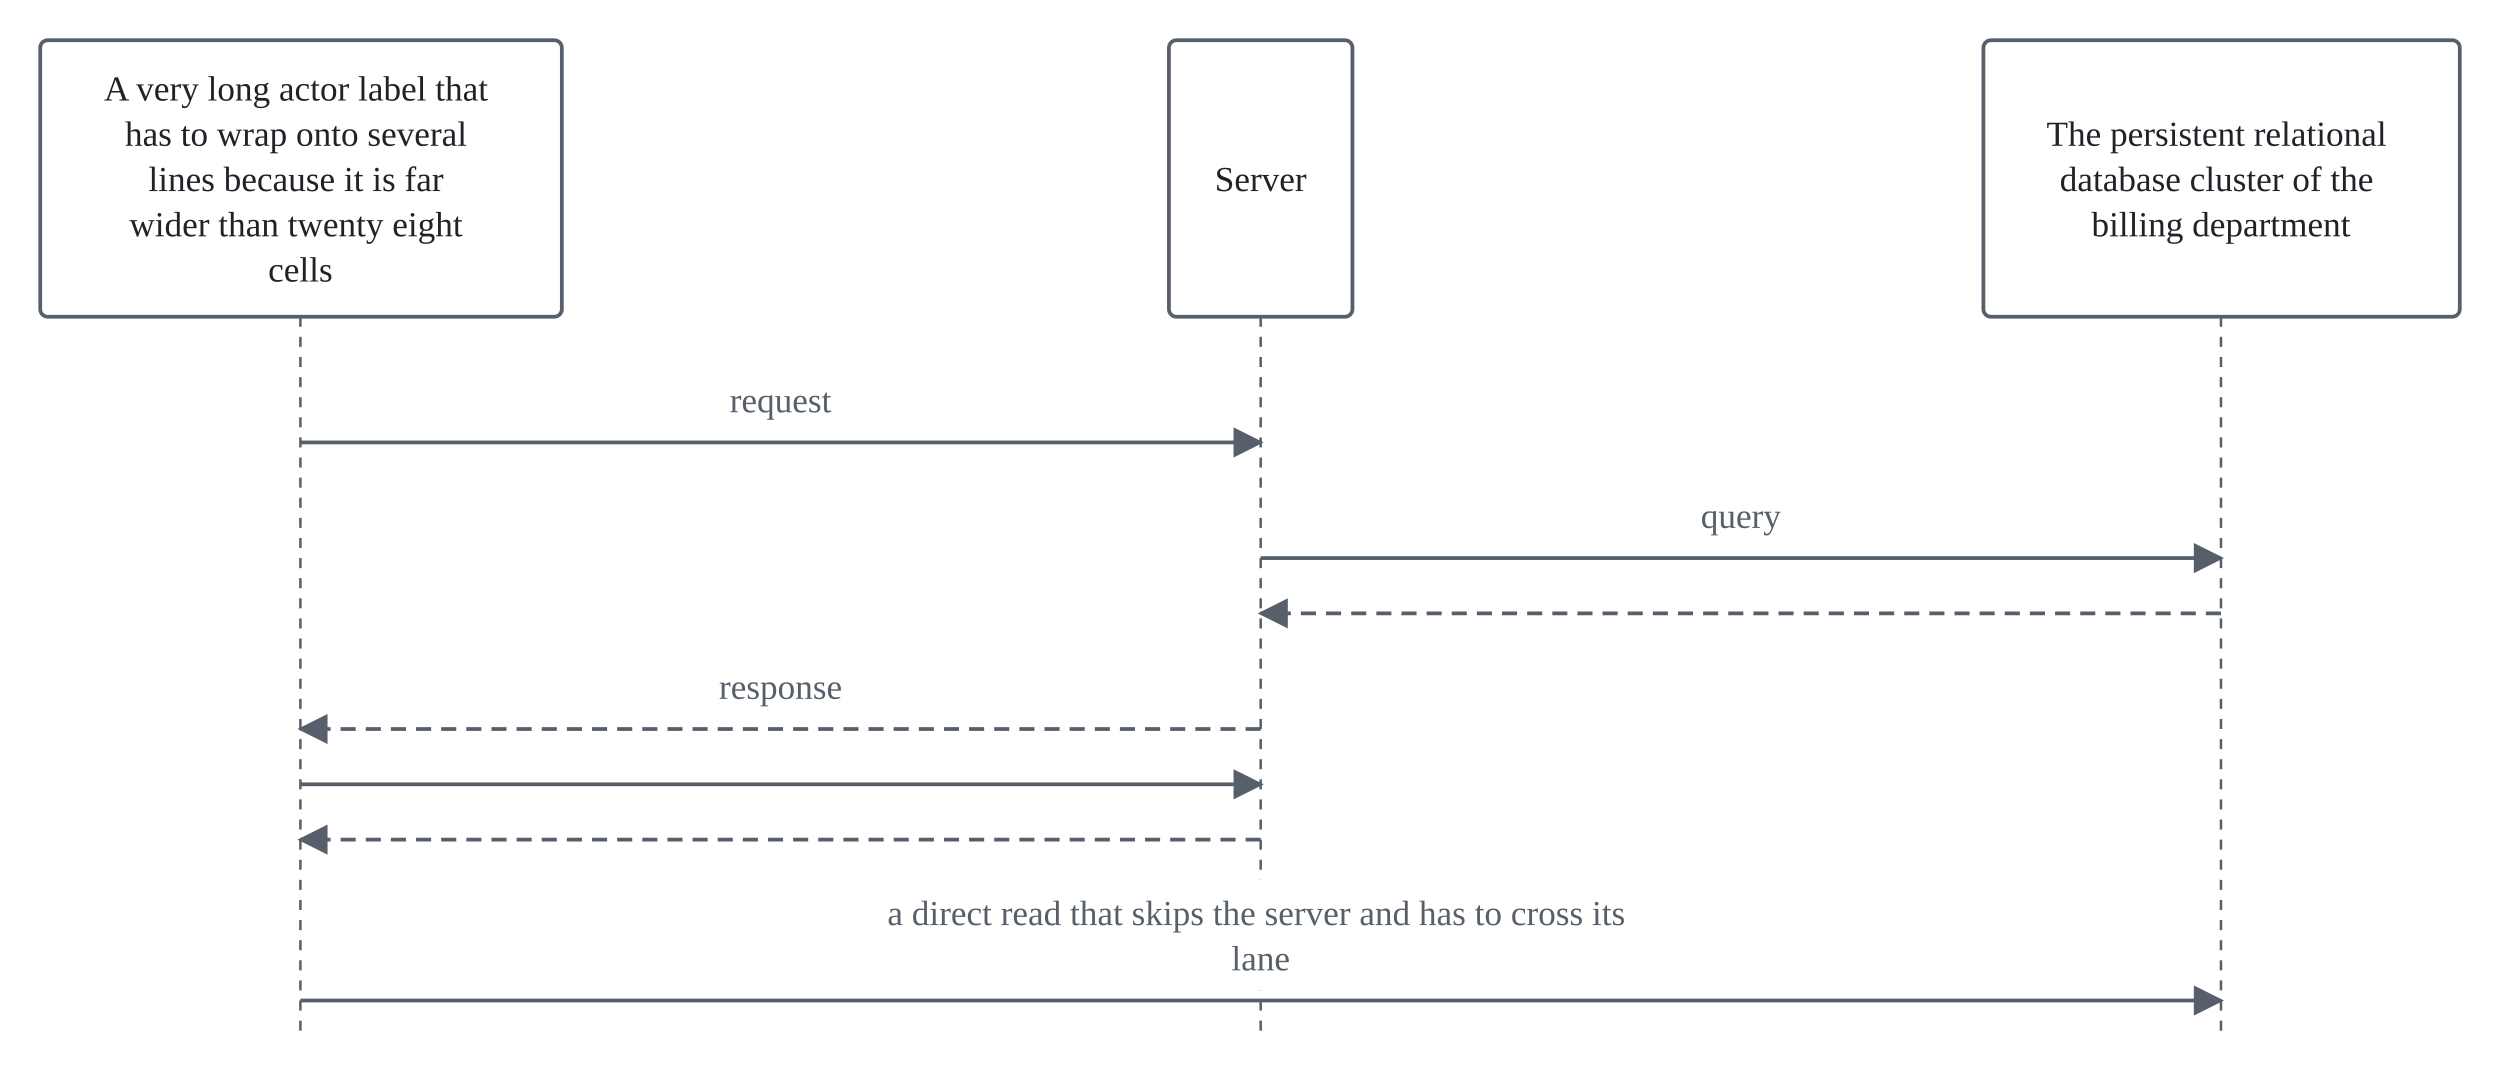
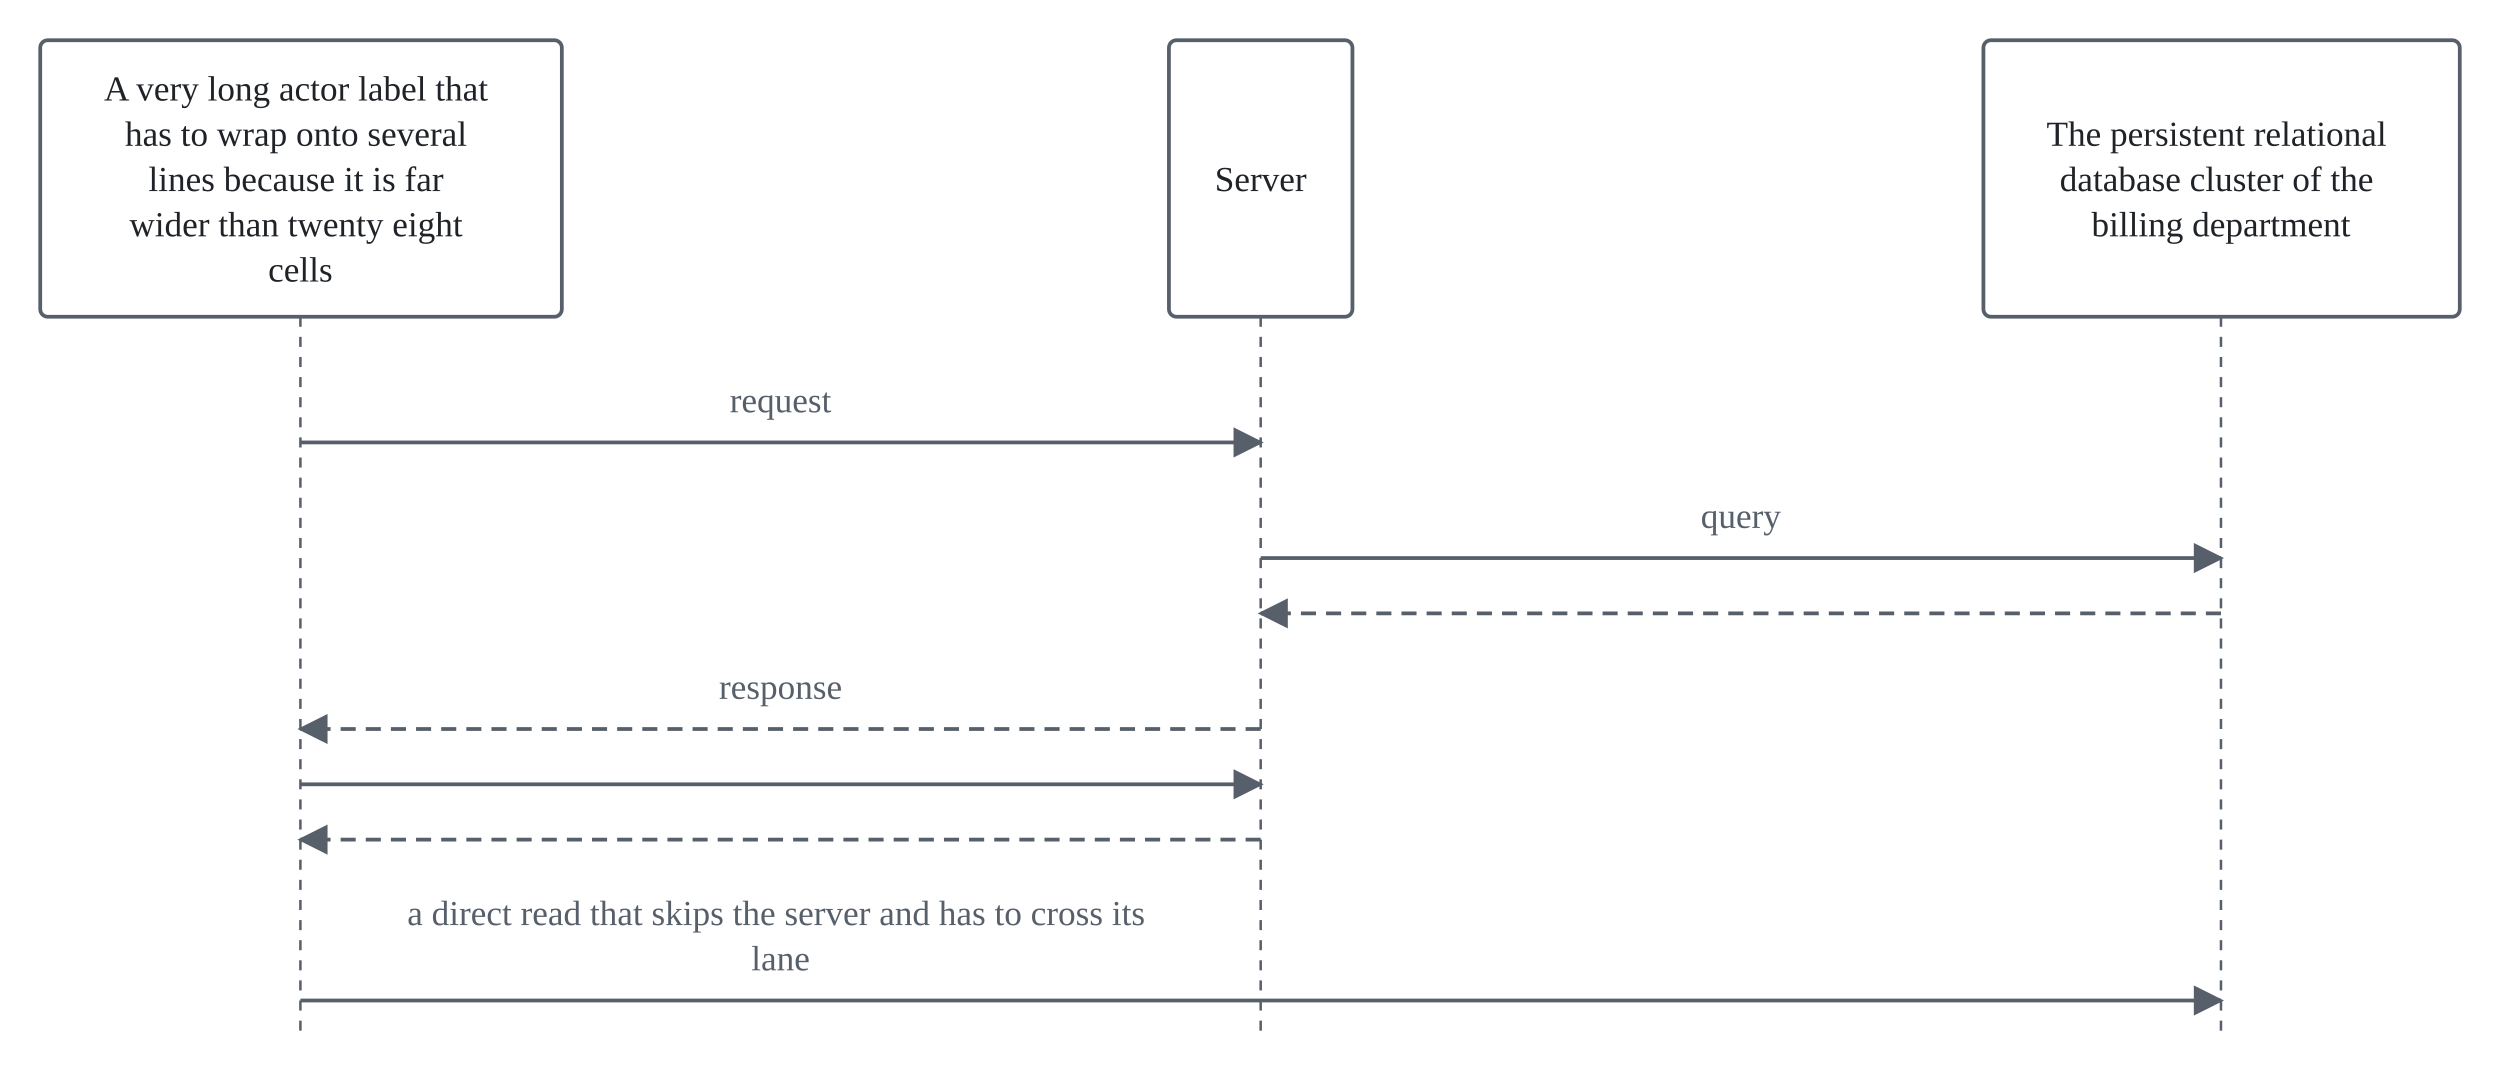
<svg xmlns="http://www.w3.org/2000/svg" viewBox="0 0 994.5 430" role="img" aria-labelledby="vd-title vd-desc" class="vd-diagram" style="font-family:var(--vd-font,system-ui,sans-serif);font-size:14px">
  <defs>
    <marker id="vd-arrow" viewBox="0 0 10 10" refX="9" refY="5" markerWidth="8" markerHeight="8" orient="auto">
      <path d="M0 0L10 5L0 10z" style="fill:var(--vd-edge,#57606a)" />
    </marker>
  </defs>
  <g class="vd-lifelines" style="fill:none;stroke:var(--vd-edge,#57606a);stroke-width:1;stroke-dasharray:4 4">
    <path class="vd-lifeline" d="M119.5 126L119.5 414" />
    <path class="vd-lifeline" d="M501.5 126L501.5 414" />
    <path class="vd-lifeline" d="M883.5 126L883.5 414" />
  </g>
  <g class="vd-nodes">
    <g class="vd-node">
      <rect class="vd-node-shape" x="16" y="16" width="207.5" height="110" rx="3" style="fill:var(--vd-node-fill,#fff);stroke:var(--vd-node-stroke,#57606a);stroke-width:1.5" />
      <text class="vd-label" x="119.5" y="40" text-anchor="middle" style="fill:var(--vd-text,#1f2328);stroke:none">
        <tspan x="119.5" dy="0">A very long actor label that</tspan>
        <tspan x="119.5" dy="18">has to wrap onto several</tspan>
        <tspan x="119.5" dy="18">lines because it is far</tspan>
        <tspan x="119.5" dy="18">wider than twenty eight</tspan>
        <tspan x="119.5" dy="18">cells</tspan>
      </text>
    </g>
    <g class="vd-node">
      <rect class="vd-node-shape" x="465" y="16" width="73" height="110" rx="3" style="fill:var(--vd-node-fill,#fff);stroke:var(--vd-node-stroke,#57606a);stroke-width:1.5" />
      <text class="vd-label" x="501.5" y="76" text-anchor="middle" style="fill:var(--vd-text,#1f2328);stroke:none">
        <tspan x="501.5" dy="0">Server</tspan>
      </text>
    </g>
    <g class="vd-node">
      <rect class="vd-node-shape" x="789" y="16" width="189.5" height="110" rx="3" style="fill:var(--vd-node-fill,#fff);stroke:var(--vd-node-stroke,#57606a);stroke-width:1.5" />
      <text class="vd-label" x="883.5" y="58" text-anchor="middle" style="fill:var(--vd-text,#1f2328);stroke:none">
        <tspan x="883.5" dy="0">The persistent relational</tspan>
        <tspan x="883.5" dy="18">database cluster of the</tspan>
        <tspan x="883.5" dy="18">billing department</tspan>
      </text>
    </g>
  </g>
  <g class="vd-edges" style="fill:none;stroke:var(--vd-edge,#57606a);stroke-width:1.5">
    <path class="vd-edge" d="M119.5 176L501.5 176" marker-end="url(#vd-arrow)" />
    <path class="vd-edge" d="M501.5 222L883.5 222" marker-end="url(#vd-arrow)" />
    <path class="vd-edge" d="M883.5 244L501.5 244" marker-end="url(#vd-arrow)" style="stroke-dasharray:6 4" />
    <path class="vd-edge" d="M501.5 290L119.5 290" marker-end="url(#vd-arrow)" style="stroke-dasharray:6 4" />
    <path class="vd-edge" d="M119.5 312L501.5 312" marker-end="url(#vd-arrow)" />
    <path class="vd-edge" d="M501.5 334L119.5 334" marker-end="url(#vd-arrow)" style="stroke-dasharray:6 4" />
    <path class="vd-edge" d="M119.5 398L883.5 398" marker-end="url(#vd-arrow)" />
  </g>
  <g class="vd-edge-labels">
    <rect class="vd-edge-label-bg" x="281.5" y="146" width="58.5" height="26" style="fill:var(--vd-bg,#fff);stroke:none" />
    <text class="vd-edge-label" x="310.5" y="164" text-anchor="middle" style="fill:var(--vd-muted,#57606a);stroke:none">
      <tspan x="310.5" dy="0">request</tspan>
    </text>
    <rect class="vd-edge-label-bg" x="669.5" y="192" width="46" height="26" style="fill:var(--vd-bg,#fff);stroke:none" />
    <text class="vd-edge-label" x="692.5" y="210" text-anchor="middle" style="fill:var(--vd-muted,#57606a);stroke:none">
      <tspan x="692.5" dy="0">query</tspan>
    </text>
    <rect class="vd-edge-label-bg" x="275.5" y="260" width="70.5" height="26" style="fill:var(--vd-bg,#fff);stroke:none" />
    <text class="vd-edge-label" x="310.5" y="278" text-anchor="middle" style="fill:var(--vd-muted,#57606a);stroke:none">
      <tspan x="310.5" dy="0">response</tspan>
    </text>
-     <rect class="vd-edge-label-bg" x="318.5" y="350" width="366" height="44" style="fill:var(--vd-bg,#fff);stroke:none" />
-     <text class="vd-edge-label" x="501.5" y="368" text-anchor="middle" style="fill:var(--vd-muted,#57606a);stroke:none">
-       <tspan x="501.5" dy="0">a direct read that skips the server and has to cross its</tspan>
-       <tspan x="501.5" dy="18">lane</tspan>
+     <rect class="vd-edge-label-bg" x="127.5" y="350" width="366" height="44" style="fill:var(--vd-bg,#fff);stroke:none" />
+     <text class="vd-edge-label" x="310.5" y="368" text-anchor="middle" style="fill:var(--vd-muted,#57606a);stroke:none">
+       <tspan x="310.5" dy="0">a direct read that skips the server and has to cross its</tspan>
+       <tspan x="310.5" dy="18">lane</tspan>
    </text>
  </g>
</svg>
